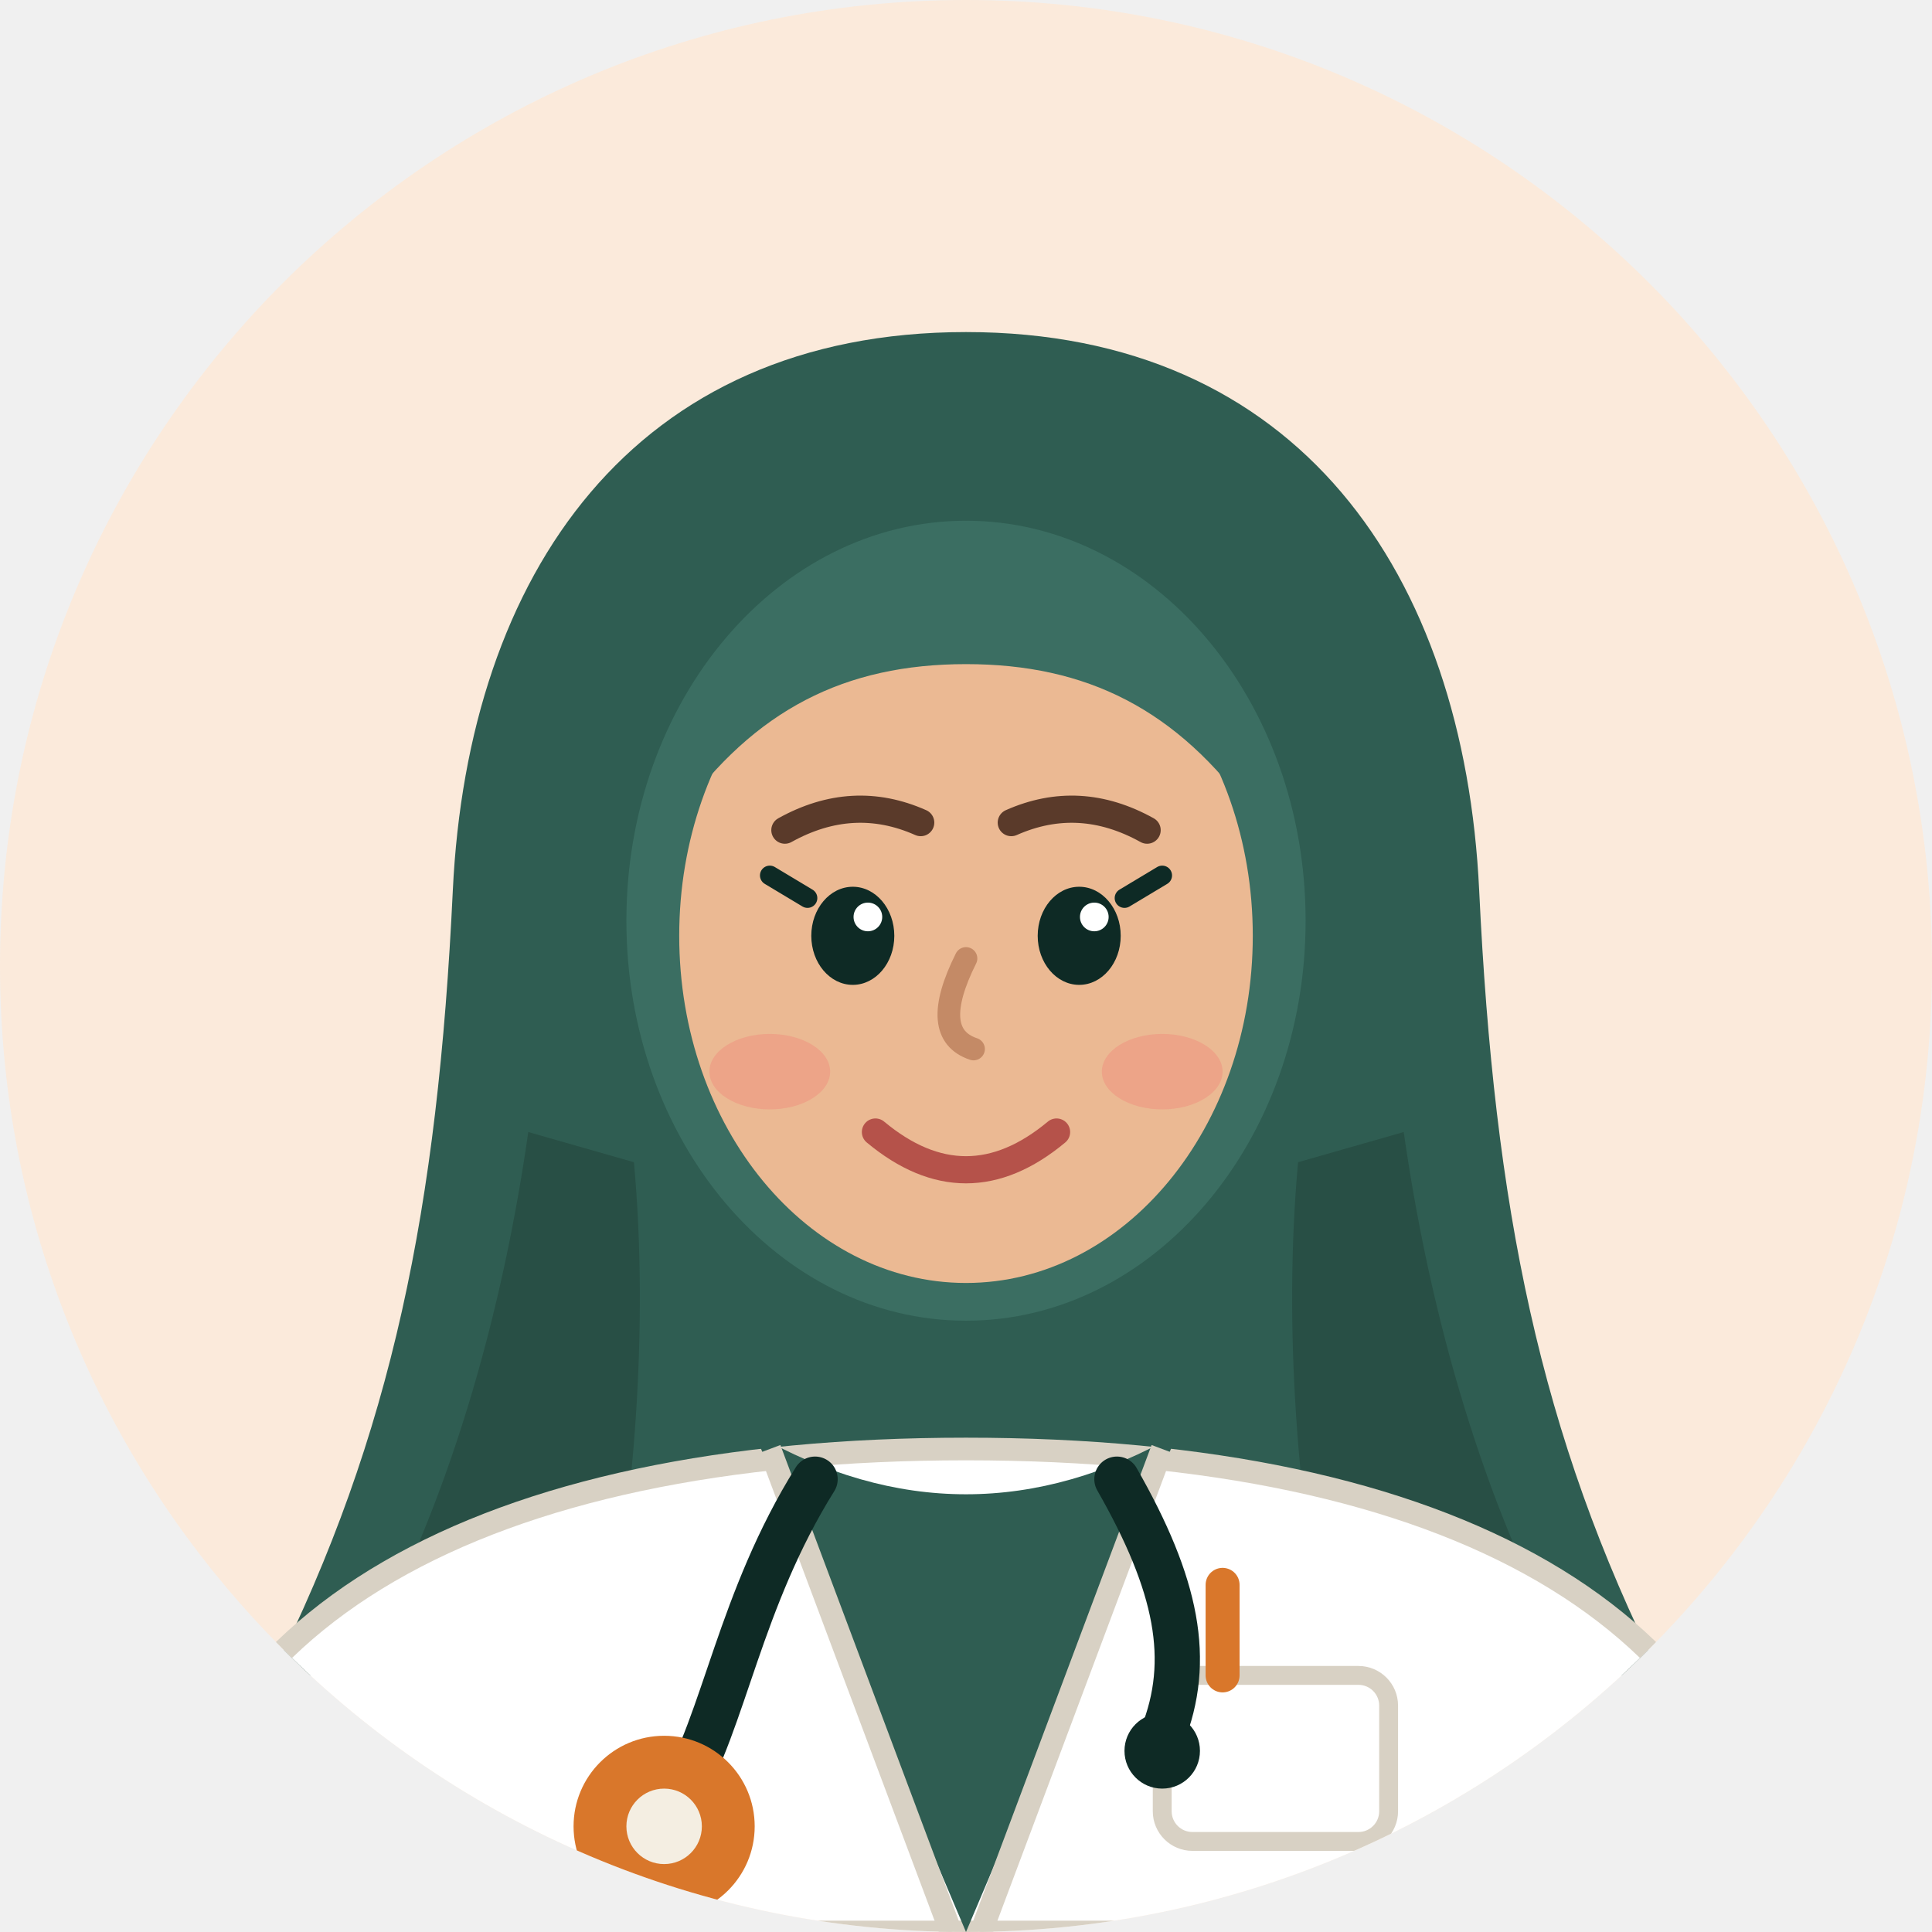
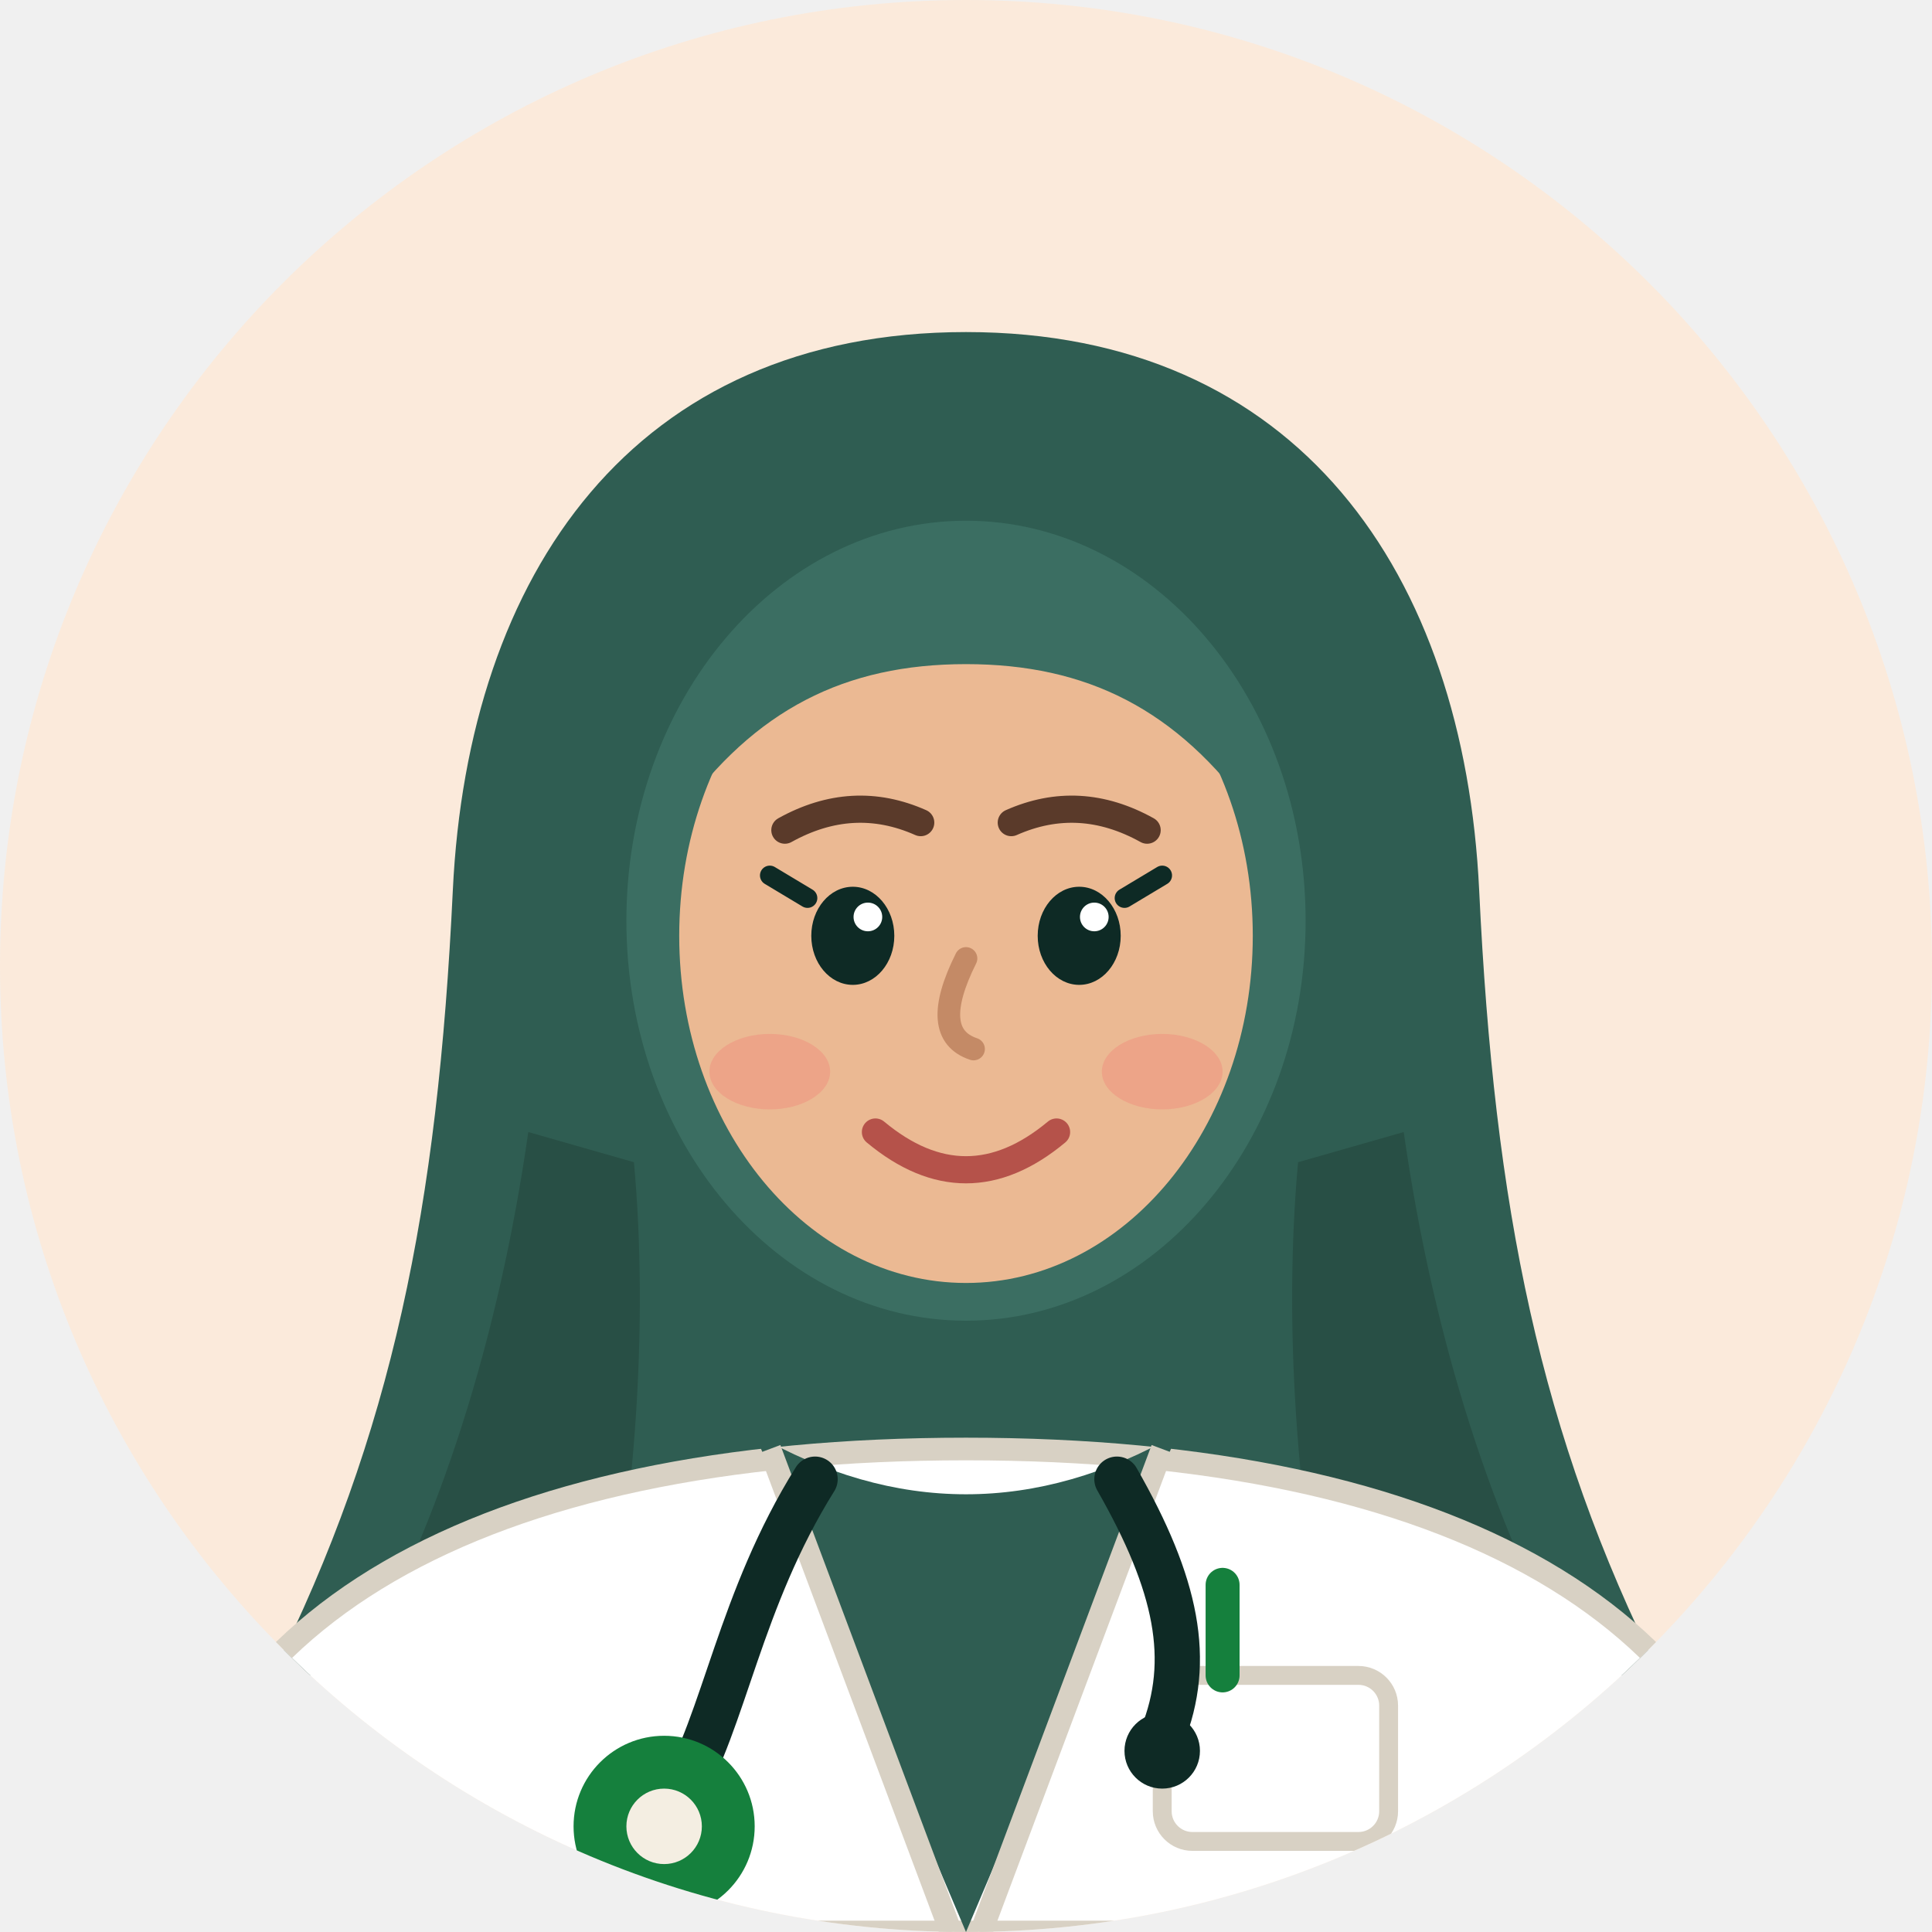
<svg xmlns="http://www.w3.org/2000/svg" viewBox="0 0 256 256">
  <defs>
    <clipPath id="c">
      <circle cx="128" cy="128" r="128" />
    </clipPath>
  </defs>
  <g clip-path="url(#c)">
    <rect width="256" height="256" fill="#FBEADB" />
    <path d="M128 44 C84 44 62 76 60 118 C58 160 52 190 36 222 L220 222 C204 190 198 160 196 118 C194 76 172 44 128 44 Z" fill="#2F5D52" />
    <path d="M70 150 C66 178 58 202 48 220 L80 220 C84 200 86 176 84 154 Z" fill="#284F45" />
    <path d="M186 150 C190 178 198 202 208 220 L176 220 C172 200 170 176 172 154 Z" fill="#284F45" />
    <path d="M20 256 C24 214 64 192 128 192 C192 192 232 214 236 256 Z" fill="#FFFFFF" stroke="#D8D1C4" stroke-width="3" />
    <path d="M100 190 L128 256 L156 190 Q128 206 100 190 Z" fill="#2F5D52" />
    <path d="M102 192 L126 256" stroke="#D8D1C4" stroke-width="3" fill="none" />
    <path d="M154 192 L130 256" stroke="#D8D1C4" stroke-width="3" fill="none" />
    <rect x="154" y="222" width="30" height="22" rx="4" fill="#FFFFFF" stroke="#D8D1C4" stroke-width="2.5" />
-     <path d="M162 222 v-12" stroke="#D9772B" stroke-width="4.5" stroke-linecap="round" />
+     <path d="M162 222 v-12" stroke="#15803D" stroke-width="4.5" stroke-linecap="round" />
    <ellipse cx="128" cy="122" rx="45" ry="53" fill="#3B6E62" />
    <ellipse cx="128" cy="124" rx="38" ry="46" fill="#EBB993" />
    <path d="M90 108 C92 84 108 74 128 74 C148 74 164 84 166 108 C156 94 144 88 128 88 C112 88 100 94 90 108 Z" fill="#3B6E62" />
    <path d="M104 110 q9 -5 18 -1" stroke="#5A3A2A" stroke-width="3.6" fill="none" stroke-linecap="round" />
    <path d="M134 109 q9 -4 18 1" stroke="#5A3A2A" stroke-width="3.6" fill="none" stroke-linecap="round" />
    <ellipse cx="113" cy="124" rx="5.5" ry="6.5" fill="#0E2A25" />
    <ellipse cx="143" cy="124" rx="5.5" ry="6.5" fill="#0E2A25" />
    <circle cx="115" cy="121.5" r="1.9" fill="#fff" />
    <circle cx="145" cy="121.5" r="1.9" fill="#fff" />
    <path d="M107 119 l-5 -3 M149 119 l5 -3" stroke="#0E2A25" stroke-width="2.6" stroke-linecap="round" />
    <ellipse cx="102" cy="142" rx="8" ry="5" fill="#F08A7A" opacity=".45" />
    <ellipse cx="154" cy="142" rx="8" ry="5" fill="#F08A7A" opacity=".45" />
    <path d="M128 127 q-5 10 1 12" stroke="#C48A66" stroke-width="3" fill="none" stroke-linecap="round" />
    <path d="M116 150 Q128 160 140 150" stroke="#B5524A" stroke-width="3.6" fill="none" stroke-linecap="round" />
    <path d="M108 196 C98 212 96 228 90 238" stroke="#0E2A25" stroke-width="6" fill="none" stroke-linecap="round" />
    <path d="M148 196 C156 210 158 220 154 230" stroke="#0E2A25" stroke-width="6" fill="none" stroke-linecap="round" />
    <circle cx="154" cy="232" r="5" fill="#0E2A25" />
-     <circle cx="88" cy="242" r="12" fill="#D9772B" />
+     <circle cx="88" cy="242" r="12" fill="#15803D" />
    <circle cx="88" cy="242" r="5" fill="#F4EEE2" />
  </g>
</svg>
